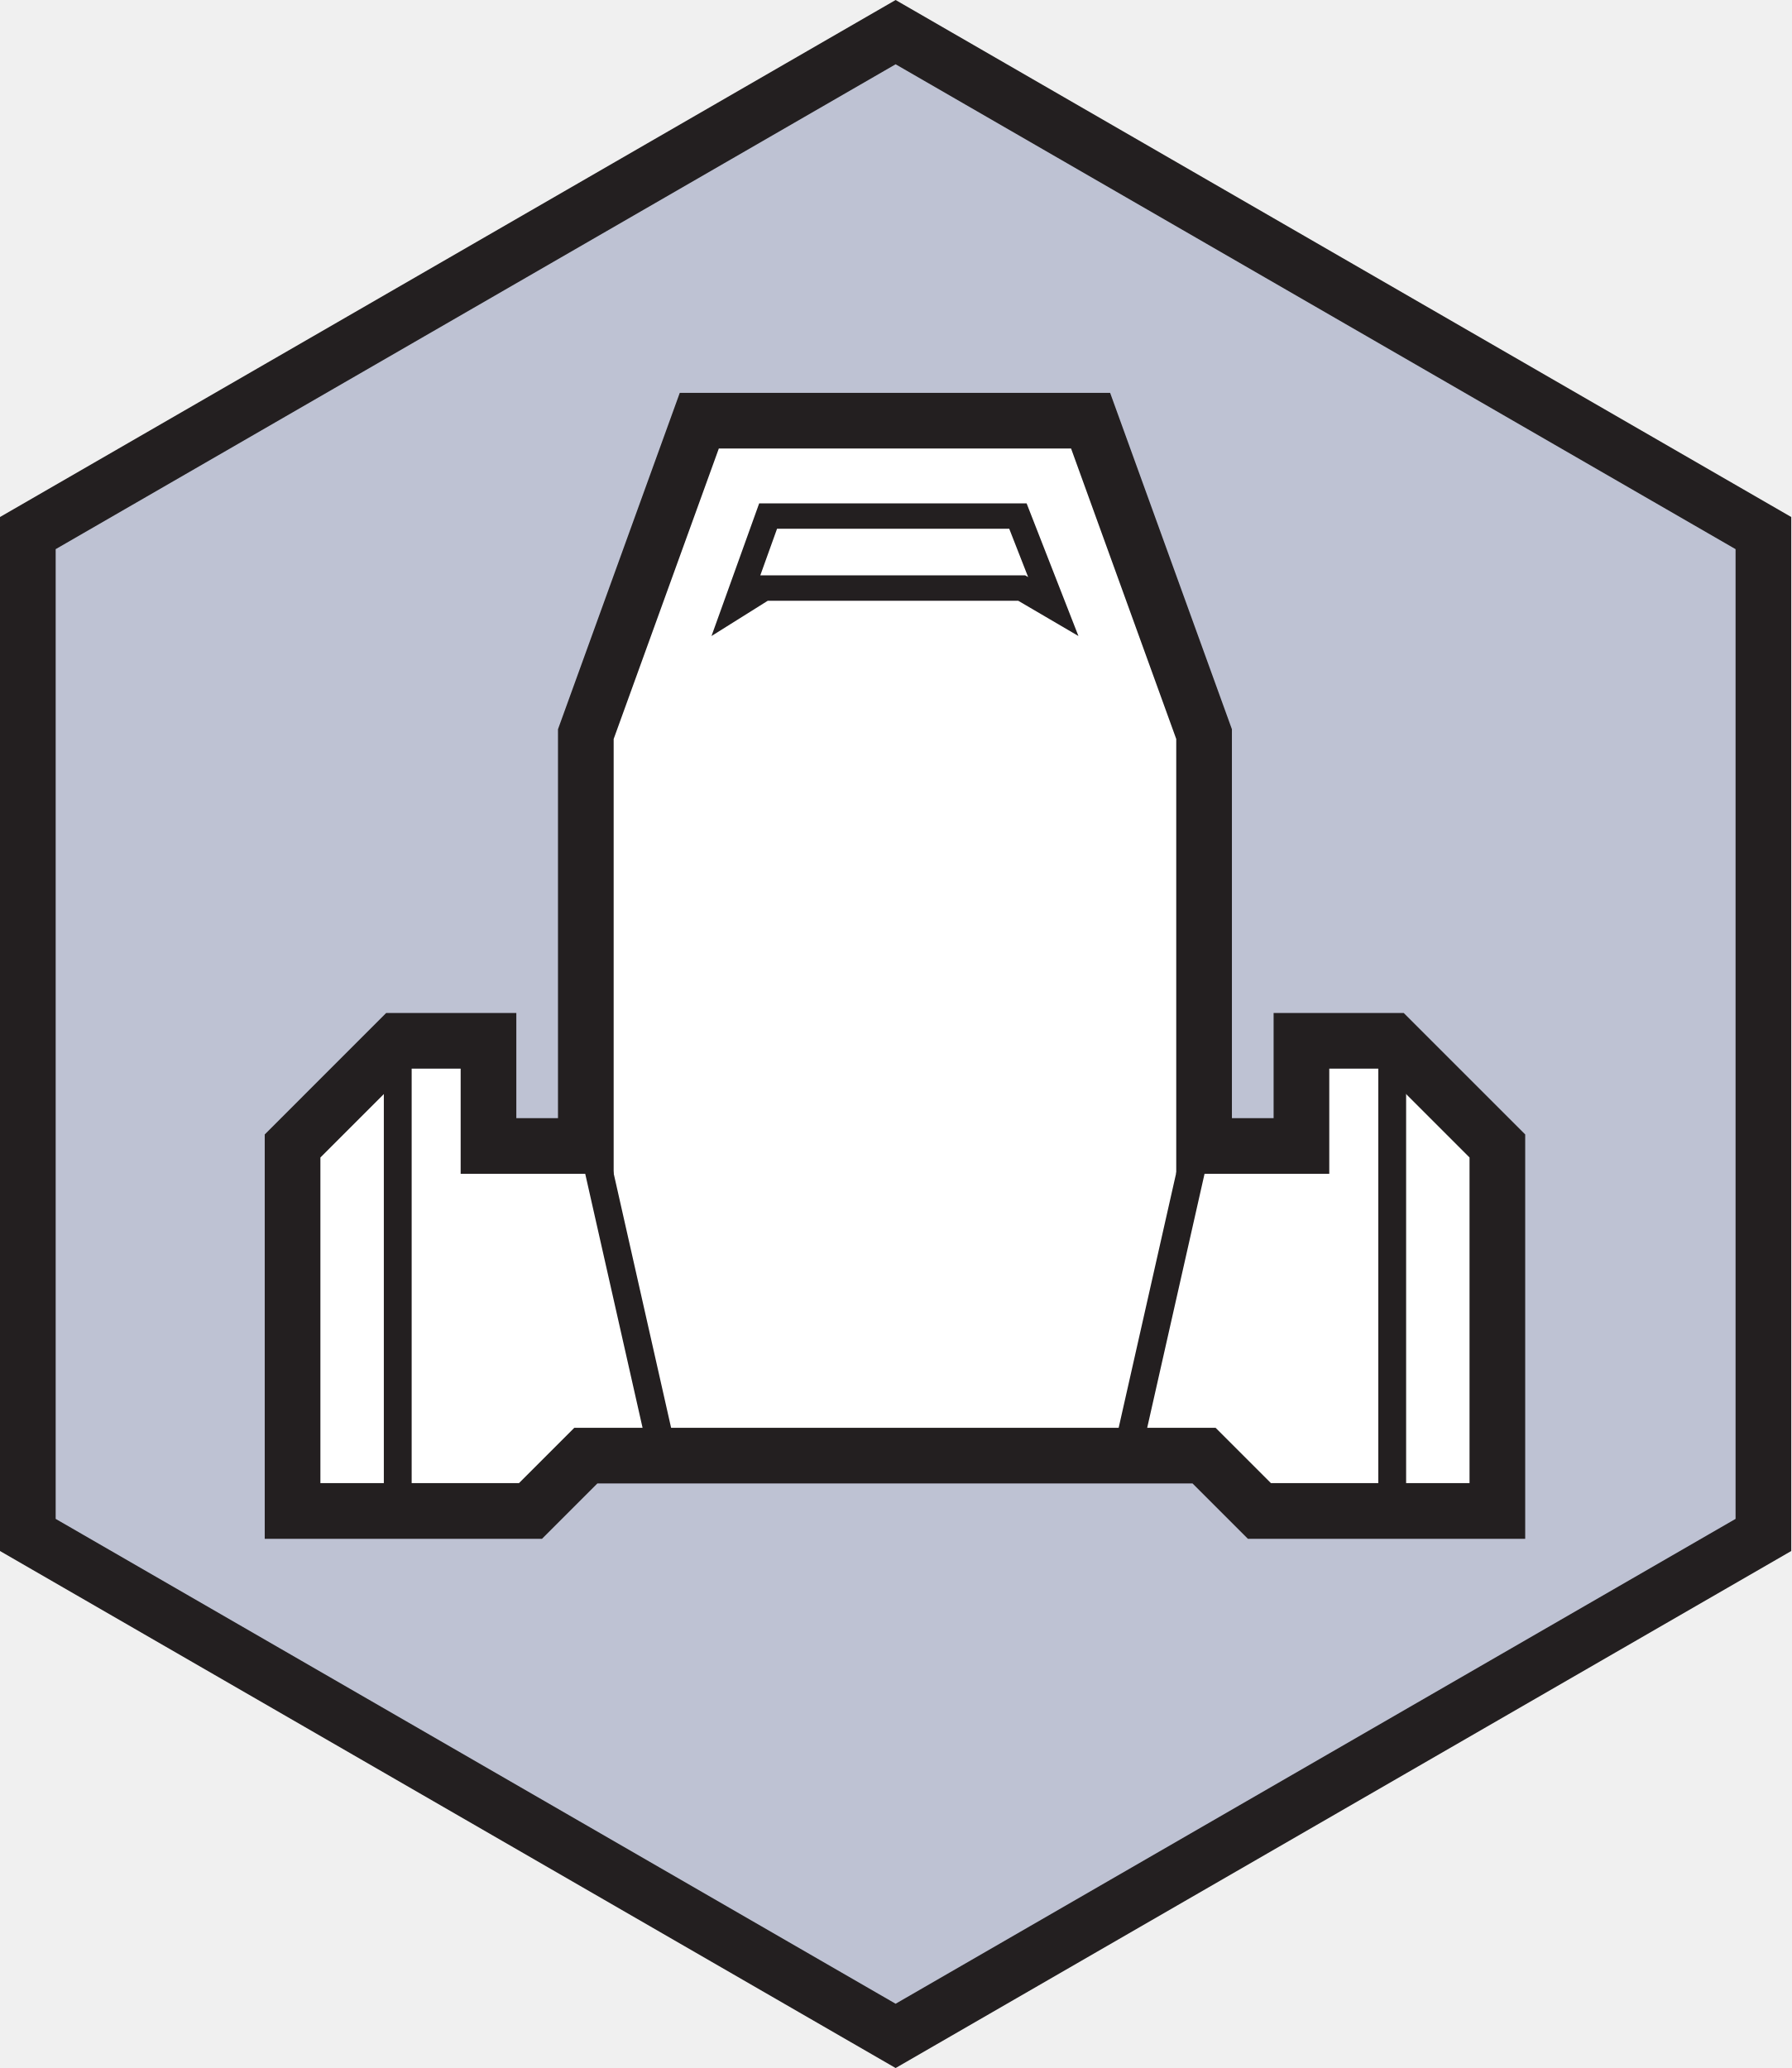
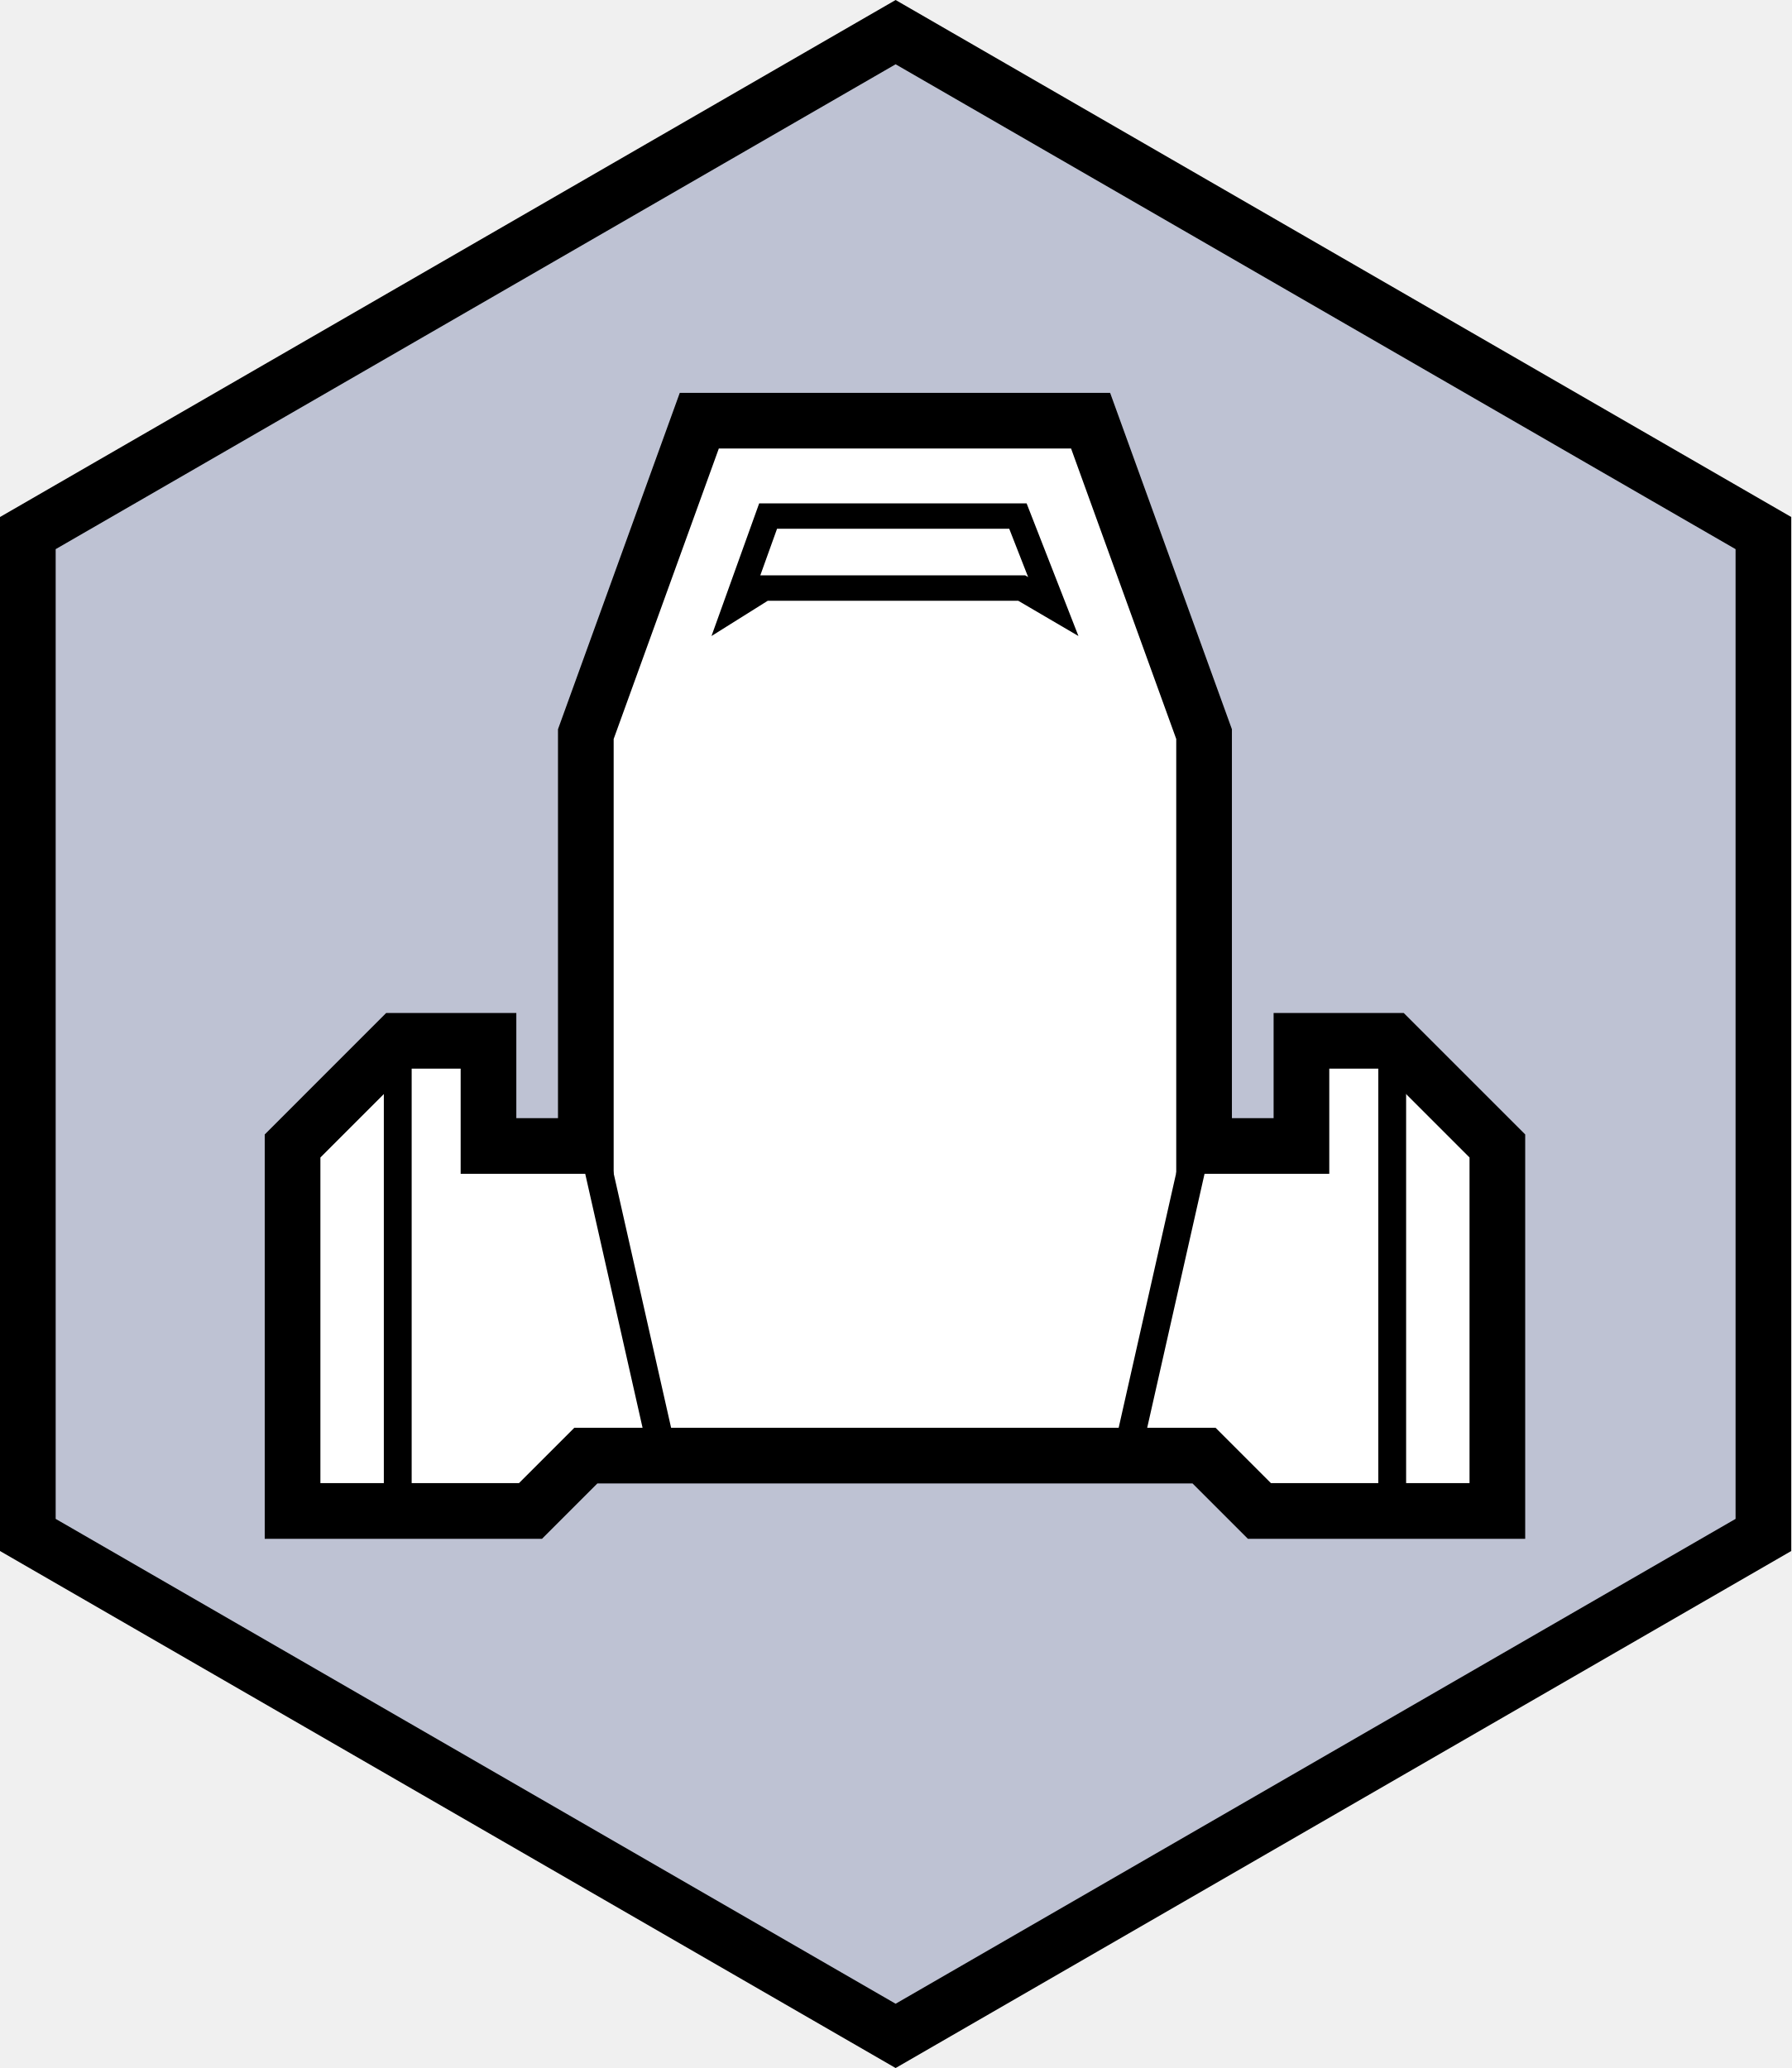
<svg xmlns="http://www.w3.org/2000/svg" fill-rule="evenodd" stroke-miterlimit="10" clip-rule="evenodd" viewBox="0 0 64.354 74.309" xml:space="preserve">
  <path fill="#495790" fill-rule="nonzero" d="M63.354 55.155v-36l-31.177-18-31.177 18v36l31.177 18z" opacity=".3" />
-   <path fill="none" stroke="#231f20" stroke-width="2" d="M63.354 55.155v-36l-31.177-18-31.177 18v36l31.177 18z" />
-   <path fill="#fff" fill-rule="nonzero" stroke="#231f20" stroke-width="2" d="M50.017 37.399h-3.26v3.779h-3.498v-14.799l-4.077-11.263h-14.058l-4.077 11.263v14.799h-3.497v-3.779h-3.261l-3.778 3.779v13.115h8.548l1.988-1.988h22.212l1.988 1.988h8.549v-13.115Z" />
+   <path fill="none" stroke="#000" stroke-width="2" d="M63.354 55.155v-36l-31.177-18-31.177 18v36l31.177 18z" />
+   <path fill="#fff" fill-rule="nonzero" stroke="#000" stroke-width="2" d="M50.017 37.399h-3.26v3.779h-3.498v-14.799l-4.077-11.263h-14.058l-4.077 11.263v14.799h-3.497v-3.779h-3.261l-3.778 3.779v13.115h8.548l1.988-1.988h22.212l1.988 1.988h8.549v-13.115Z" />
  <path fill="#fff" fill-rule="nonzero" d="M36.708 21.131h-9.257l-1.014.635 1.159-3.223h8.975l1.27 3.252z" />
-   <path fill="#231f20" fill-rule="nonzero" d="M36.883 18.087h-9.608l-1.713 4.767 2.02-1.266h9.002l2.161 1.266Zm-.624.913.679 1.736-.106-.062h-9.513l-.005.004.603-1.678z" />
-   <path fill="none" stroke="#231f20" d="M14.29 37.399v16.894m35.728-16.894v16.894m-28.706-13.116 2.512 11.128m19.165-11.128-2.512 11.128" />
+   <path fill-rule="nonzero" d="M36.883 18.087h-9.608l-1.713 4.767 2.02-1.266h9.002l2.161 1.266Zm-.624.913.679 1.736-.106-.062h-9.513l-.005.004.603-1.678z" />
+   <path fill="none" stroke="#000" d="M14.29 37.399v16.894m35.728-16.894v16.894m-28.706-13.116 2.512 11.128m19.165-11.128-2.512 11.128" />
</svg>
